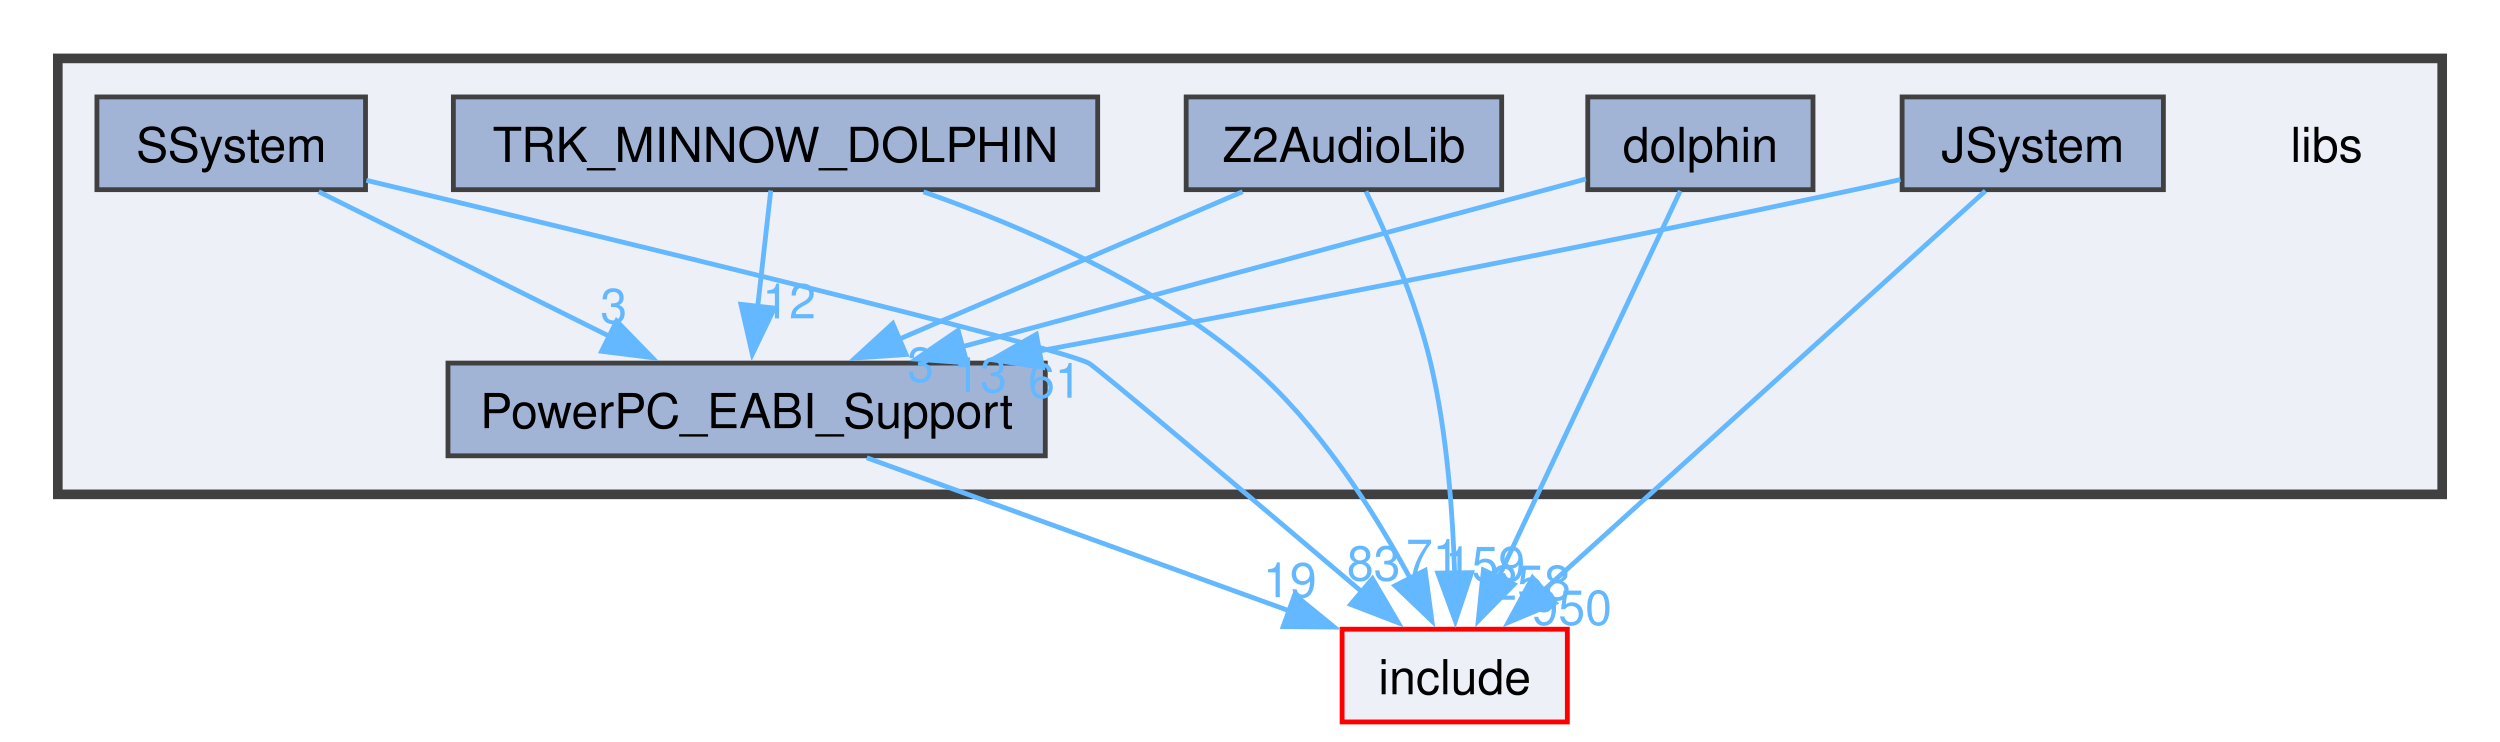
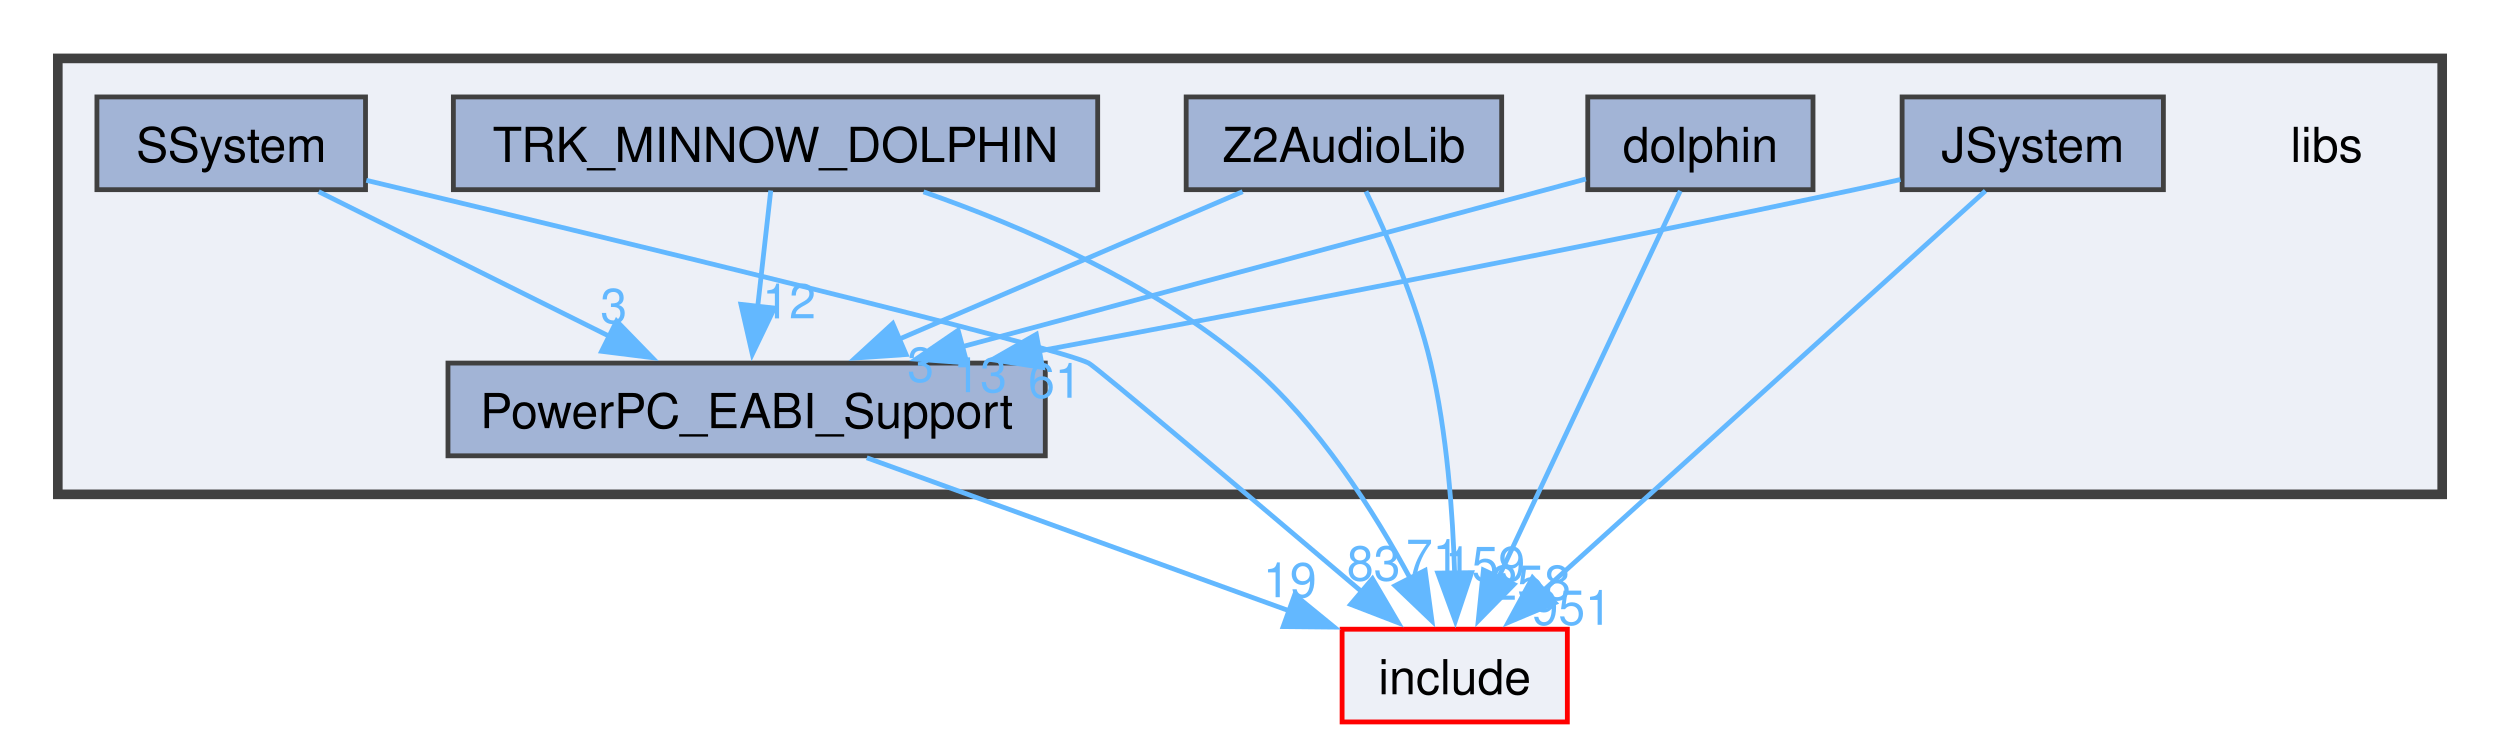
<svg xmlns="http://www.w3.org/2000/svg" xmlns:xlink="http://www.w3.org/1999/xlink" width="519pt" height="154pt" viewBox="0.00 0.00 519.00 153.75">
  <g id="graph0" class="graph" transform="scale(1 1) rotate(0) translate(4 149.75)">
    <g id="clust1" class="cluster">
      <g id="a_clust1">
        <a xlink:href="dir_6719ab1f1f7655efc2fa43f7eb574fd1.html" target="_top">
          <polygon fill="#edf0f7" stroke="#404040" stroke-width="2" points="8,-47.25 8,-137.75 503,-137.75 503,-47.25 8,-47.25" />
        </a>
      </g>
    </g>
    <g id="node1" class="node">
      <text text-anchor="middle" x="479" y="-116.25" font-family="Helvetica,sans-Serif" font-size="10.00">libs</text>
    </g>
    <g id="node2" class="node">
      <g id="a_node2">
        <a xlink:href="dir_22235b545bd11e9cf035754dc4797b88.html" target="_top" xlink:title="dolphin">
          <polygon fill="#a2b4d6" stroke="#404040" points="372.38,-129.75 325.62,-129.75 325.62,-110.5 372.38,-110.5 372.38,-129.75" />
          <text text-anchor="middle" x="349" y="-116.25" font-family="Helvetica,sans-Serif" font-size="10.00">dolphin</text>
        </a>
      </g>
    </g>
    <g id="node4" class="node">
      <g id="a_node4">
        <a xlink:href="dir_db1709413e4853dbf382363385ab04a7.html" target="_top" xlink:title="PowerPC_EABI_Support">
          <polygon fill="#a2b4d6" stroke="#404040" points="213,-74.5 89,-74.5 89,-55.25 213,-55.25 213,-74.5" />
          <text text-anchor="middle" x="151" y="-61" font-family="Helvetica,sans-Serif" font-size="10.00">PowerPC_EABI_Support</text>
        </a>
      </g>
    </g>
    <g id="edge2" class="edge">
      <g id="a_edge2">
        <a xlink:href="dir_000785_001309.html" target="_top">
          <path fill="none" stroke="#63b8ff" d="M325.23,-112.72C322.46,-111.97 319.67,-111.22 317,-110.5 275.83,-99.42 228.92,-86.81 195.49,-77.83" />
          <polygon fill="#63b8ff" stroke="#63b8ff" points="196.73,-74.54 186.16,-75.32 194.91,-81.3 196.73,-74.54" />
        </a>
      </g>
      <g id="a_edge2-headlabel">
        <a xlink:href="dir_000785_001309.html" target="_top" xlink:title="13">
          <text text-anchor="middle" x="199.48" y="-68.46" font-family="Helvetica,sans-Serif" font-size="10.00" fill="#63b8ff">13</text>
        </a>
      </g>
    </g>
    <g id="node8" class="node">
      <g id="a_node8">
        <a xlink:href="dir_d44c64559bbebec7f509842c48db8b23.html" target="_top" xlink:title="include">
          <polygon fill="#edf0f7" stroke="red" points="321.38,-19.25 274.62,-19.25 274.62,0 321.38,0 321.38,-19.25" />
          <text text-anchor="middle" x="298" y="-5.75" font-family="Helvetica,sans-Serif" font-size="10.00">include</text>
        </a>
      </g>
    </g>
    <g id="edge1" class="edge">
      <g id="a_edge1">
        <a xlink:href="dir_000785_000829.html" target="_top">
          <path fill="none" stroke="#63b8ff" d="M344.83,-110.25C336.61,-92.76 318.16,-53.52 307.03,-29.84" />
          <polygon fill="#63b8ff" stroke="#63b8ff" points="310.3,-28.56 302.88,-21 303.96,-31.54 310.3,-28.56" />
        </a>
      </g>
      <g id="a_edge1-headlabel">
        <a xlink:href="dir_000785_000829.html" target="_top" xlink:title="258">
          <text text-anchor="middle" x="313.75" y="-25.36" font-family="Helvetica,sans-Serif" font-size="10.00" fill="#63b8ff">258</text>
        </a>
      </g>
    </g>
    <g id="node3" class="node">
      <g id="a_node3">
        <a xlink:href="dir_003060a984452b2ac376c290647dff95.html" target="_top" xlink:title="JSystem">
          <polygon fill="#a2b4d6" stroke="#404040" points="445.12,-129.75 390.88,-129.75 390.88,-110.5 445.12,-110.5 445.12,-129.75" />
          <text text-anchor="middle" x="418" y="-116.25" font-family="Helvetica,sans-Serif" font-size="10.00">JSystem</text>
        </a>
      </g>
    </g>
    <g id="edge4" class="edge">
      <g id="a_edge4">
        <a xlink:href="dir_000873_001309.html" target="_top">
          <path fill="none" stroke="#63b8ff" d="M390.55,-112.61C387.33,-111.88 384.1,-111.16 381,-110.5 323.67,-98.26 258,-85.66 211.54,-76.98" />
          <polygon fill="#63b8ff" stroke="#63b8ff" points="212.42,-73.59 201.95,-75.2 211.14,-80.47 212.42,-73.59" />
        </a>
      </g>
      <g id="a_edge4-headlabel">
        <a xlink:href="dir_000873_001309.html" target="_top" xlink:title="61">
          <text text-anchor="middle" x="214.99" y="-67.3" font-family="Helvetica,sans-Serif" font-size="10.00" fill="#63b8ff">61</text>
        </a>
      </g>
    </g>
    <g id="edge3" class="edge">
      <g id="a_edge3">
        <a xlink:href="dir_000873_000829.html" target="_top">
          <path fill="none" stroke="#63b8ff" d="M408.18,-110.25C388.14,-92.13 342.25,-50.63 316.46,-27.32" />
          <polygon fill="#63b8ff" stroke="#63b8ff" points="318.84,-24.75 309.08,-20.64 314.15,-29.94 318.84,-24.75" />
        </a>
      </g>
      <g id="a_edge3-headlabel">
-         <a xlink:href="dir_000873_000829.html" target="_top" xlink:title="950">
-           <text text-anchor="middle" x="322.29" y="-20.17" font-family="Helvetica,sans-Serif" font-size="10.00" fill="#63b8ff">950</text>
+         <a xlink:href="dir_000873_000829.html" target="_top" xlink:title="951">
+           <text text-anchor="middle" x="322.29" y="-20.17" font-family="Helvetica,sans-Serif" font-size="10.00" fill="#63b8ff">951</text>
        </a>
      </g>
    </g>
    <g id="edge5" class="edge">
      <g id="a_edge5">
        <a xlink:href="dir_001309_000829.html" target="_top">
          <path fill="none" stroke="#63b8ff" d="M175.94,-54.84C200.13,-46.08 237.02,-32.71 263.91,-22.97" />
          <polygon fill="#63b8ff" stroke="#63b8ff" points="264.77,-26.39 272.98,-19.69 262.39,-19.8 264.77,-26.39" />
        </a>
      </g>
      <g id="a_edge5-headlabel">
        <a xlink:href="dir_001309_000829.html" target="_top" xlink:title="19">
          <text text-anchor="middle" x="263.78" y="-25.89" font-family="Helvetica,sans-Serif" font-size="10.00" fill="#63b8ff">19</text>
        </a>
      </g>
    </g>
    <g id="node5" class="node">
      <g id="a_node5">
        <a xlink:href="dir_1cd32b914603311b5711a192cd0b3625.html" target="_top" xlink:title="SSystem">
          <polygon fill="#a2b4d6" stroke="#404040" points="71.88,-129.75 16.12,-129.75 16.12,-110.5 71.88,-110.5 71.88,-129.75" />
          <text text-anchor="middle" x="44" y="-116.25" font-family="Helvetica,sans-Serif" font-size="10.00">SSystem</text>
        </a>
      </g>
    </g>
    <g id="edge7" class="edge">
      <g id="a_edge7">
        <a xlink:href="dir_001720_001309.html" target="_top">
          <path fill="none" stroke="#63b8ff" d="M62.15,-110.09C78.68,-101.87 103.34,-89.59 122.5,-80.06" />
          <polygon fill="#63b8ff" stroke="#63b8ff" points="124.01,-83.22 131.4,-75.63 120.89,-76.95 124.01,-83.22" />
        </a>
      </g>
      <g id="a_edge7-headlabel">
        <a xlink:href="dir_001720_001309.html" target="_top" xlink:title="3">
          <text text-anchor="middle" x="123.41" y="-82.81" font-family="Helvetica,sans-Serif" font-size="10.00" fill="#63b8ff">3</text>
        </a>
      </g>
    </g>
    <g id="edge6" class="edge">
      <g id="a_edge6">
        <a xlink:href="dir_001720_000829.html" target="_top">
          <path fill="none" stroke="#63b8ff" d="M72.05,-112.44C120.48,-100.86 215.26,-77.94 222,-74.5 223.64,-73.66 256.85,-45.57 278.83,-26.92" />
          <polygon fill="#63b8ff" stroke="#63b8ff" points="280.92,-29.73 286.28,-20.59 276.39,-24.4 280.92,-29.73" />
        </a>
      </g>
      <g id="a_edge6-headlabel">
        <a xlink:href="dir_001720_000829.html" target="_top" xlink:title="83">
          <text text-anchor="middle" x="281.17" y="-29.37" font-family="Helvetica,sans-Serif" font-size="10.00" fill="#63b8ff">83</text>
        </a>
      </g>
    </g>
    <g id="node6" class="node">
      <g id="a_node6">
        <a xlink:href="dir_6b67cfcdbcbf1df04fac4a98c3b947ab.html" target="_top" xlink:title="TRK_MINNOW_DOLPHIN">
          <polygon fill="#a2b4d6" stroke="#404040" points="223.88,-129.75 90.12,-129.75 90.12,-110.5 223.88,-110.5 223.88,-129.75" />
          <text text-anchor="middle" x="157" y="-116.25" font-family="Helvetica,sans-Serif" font-size="10.00">TRK_MINNOW_DOLPHIN</text>
        </a>
      </g>
    </g>
    <g id="edge9" class="edge">
      <g id="a_edge9">
        <a xlink:href="dir_001723_001309.html" target="_top">
          <path fill="none" stroke="#63b8ff" d="M156.01,-110.33C155.27,-103.74 154.22,-94.46 153.28,-86.07" />
          <polygon fill="#63b8ff" stroke="#63b8ff" points="156.78,-85.91 152.18,-76.36 149.82,-86.69 156.78,-85.91" />
        </a>
      </g>
      <g id="a_edge9-headlabel">
        <a xlink:href="dir_001723_001309.html" target="_top" xlink:title="12">
          <text text-anchor="middle" x="159.83" y="-83.78" font-family="Helvetica,sans-Serif" font-size="10.00" fill="#63b8ff">12</text>
        </a>
      </g>
    </g>
    <g id="edge8" class="edge">
      <g id="a_edge8">
        <a xlink:href="dir_001723_000829.html" target="_top">
          <path fill="none" stroke="#63b8ff" d="M187.72,-110.05C208.37,-102.84 235.31,-91.18 255,-74.5 269.65,-62.09 281.39,-43.5 288.88,-29.57" />
          <polygon fill="#63b8ff" stroke="#63b8ff" points="291.85,-31.46 293.27,-20.96 285.61,-28.28 291.85,-31.46" />
        </a>
      </g>
      <g id="a_edge8-headlabel">
        <a xlink:href="dir_001723_000829.html" target="_top" xlink:title="71">
          <text text-anchor="middle" x="293.44" y="-30.73" font-family="Helvetica,sans-Serif" font-size="10.00" fill="#63b8ff">71</text>
        </a>
      </g>
    </g>
    <g id="node7" class="node">
      <g id="a_node7">
        <a xlink:href="dir_604e56504269bc9a128cd8b15a4d6a95.html" target="_top" xlink:title="Z2AudioLib">
          <polygon fill="#a2b4d6" stroke="#404040" points="307.75,-129.75 242.25,-129.75 242.25,-110.5 307.75,-110.5 307.75,-129.75" />
          <text text-anchor="middle" x="275" y="-116.25" font-family="Helvetica,sans-Serif" font-size="10.00">Z2AudioLib</text>
        </a>
      </g>
    </g>
    <g id="edge11" class="edge">
      <g id="a_edge11">
        <a xlink:href="dir_001728_001309.html" target="_top">
          <path fill="none" stroke="#63b8ff" d="M253.97,-110.09C234.37,-101.68 204.89,-89.02 182.49,-79.4" />
          <polygon fill="#63b8ff" stroke="#63b8ff" points="184.1,-76.28 173.53,-75.55 181.34,-82.71 184.1,-76.28" />
        </a>
      </g>
      <g id="a_edge11-headlabel">
        <a xlink:href="dir_001728_001309.html" target="_top" xlink:title="3">
          <text text-anchor="middle" x="187.13" y="-70.62" font-family="Helvetica,sans-Serif" font-size="10.00" fill="#63b8ff">3</text>
        </a>
      </g>
    </g>
    <g id="edge10" class="edge">
      <g id="a_edge10">
        <a xlink:href="dir_001728_000829.html" target="_top">
          <path fill="none" stroke="#63b8ff" d="M279.57,-110.16C283.83,-101.34 289.98,-87.35 293,-74.5 296.4,-60.04 297.61,-43.29 297.99,-30.57" />
          <polygon fill="#63b8ff" stroke="#63b8ff" points="301.49,-30.99 298.13,-20.95 294.49,-30.9 301.49,-30.99" />
        </a>
      </g>
      <g id="a_edge10-headlabel">
        <a xlink:href="dir_001728_000829.html" target="_top" xlink:title="159">
          <text text-anchor="middle" x="304.3" y="-29.24" font-family="Helvetica,sans-Serif" font-size="10.00" fill="#63b8ff">159</text>
        </a>
      </g>
    </g>
  </g>
</svg>
